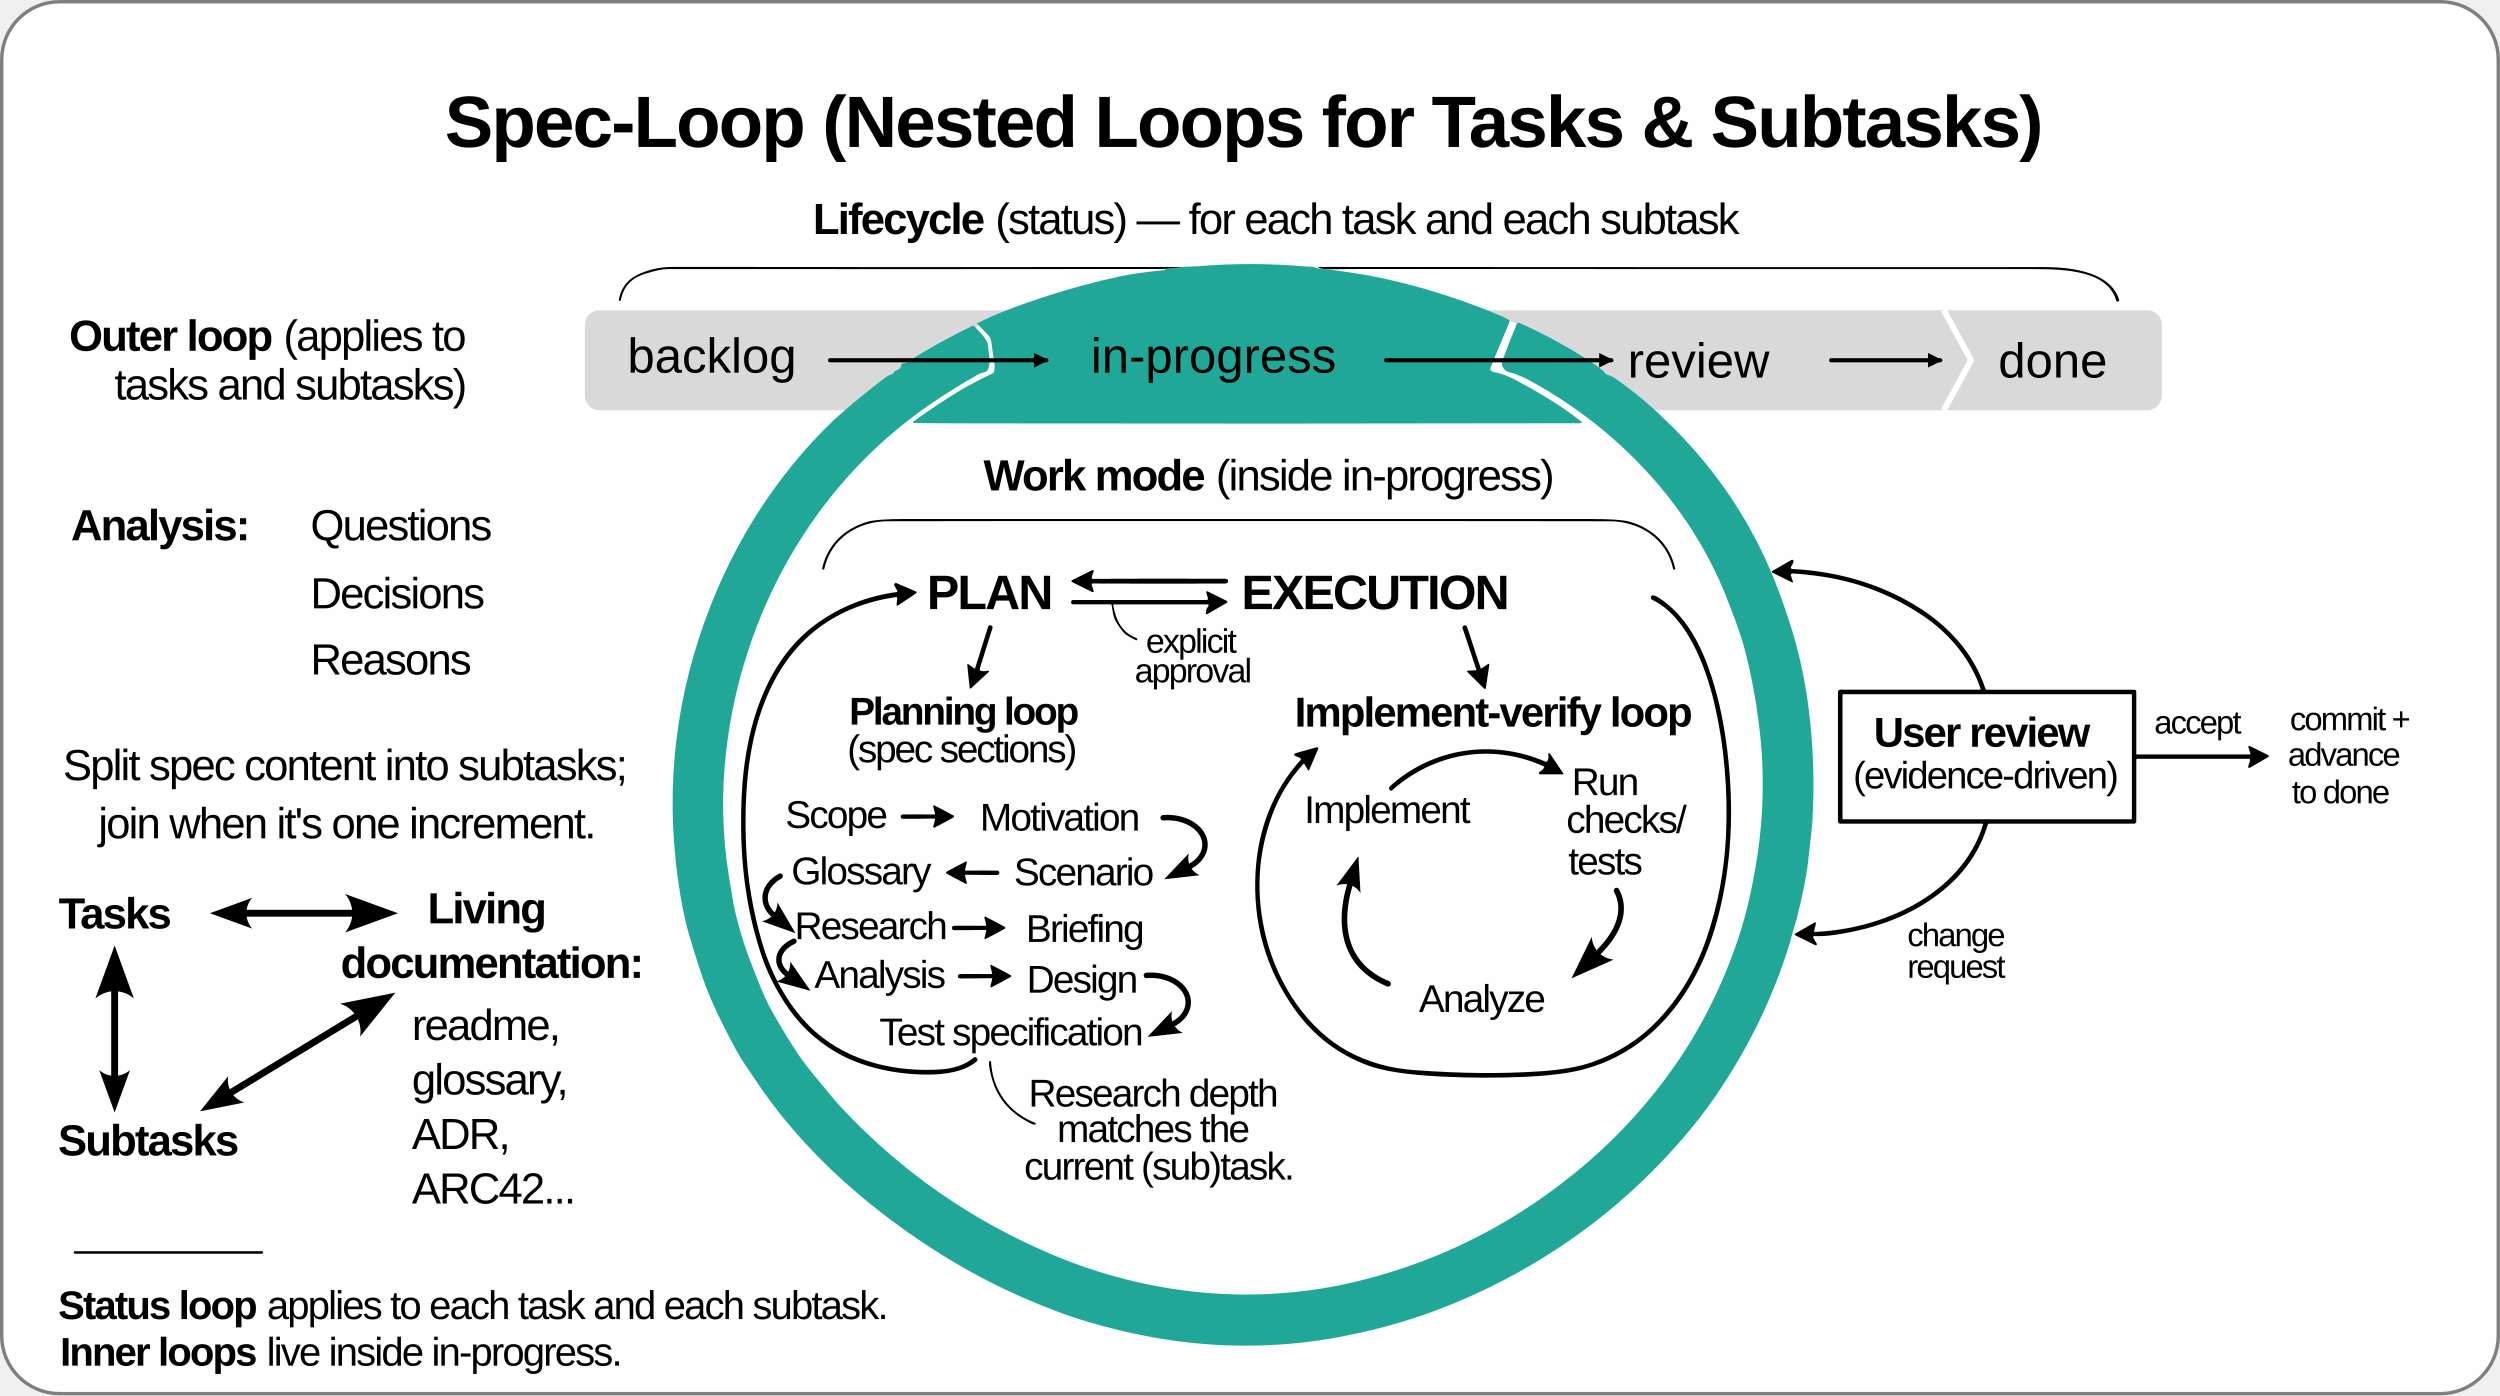
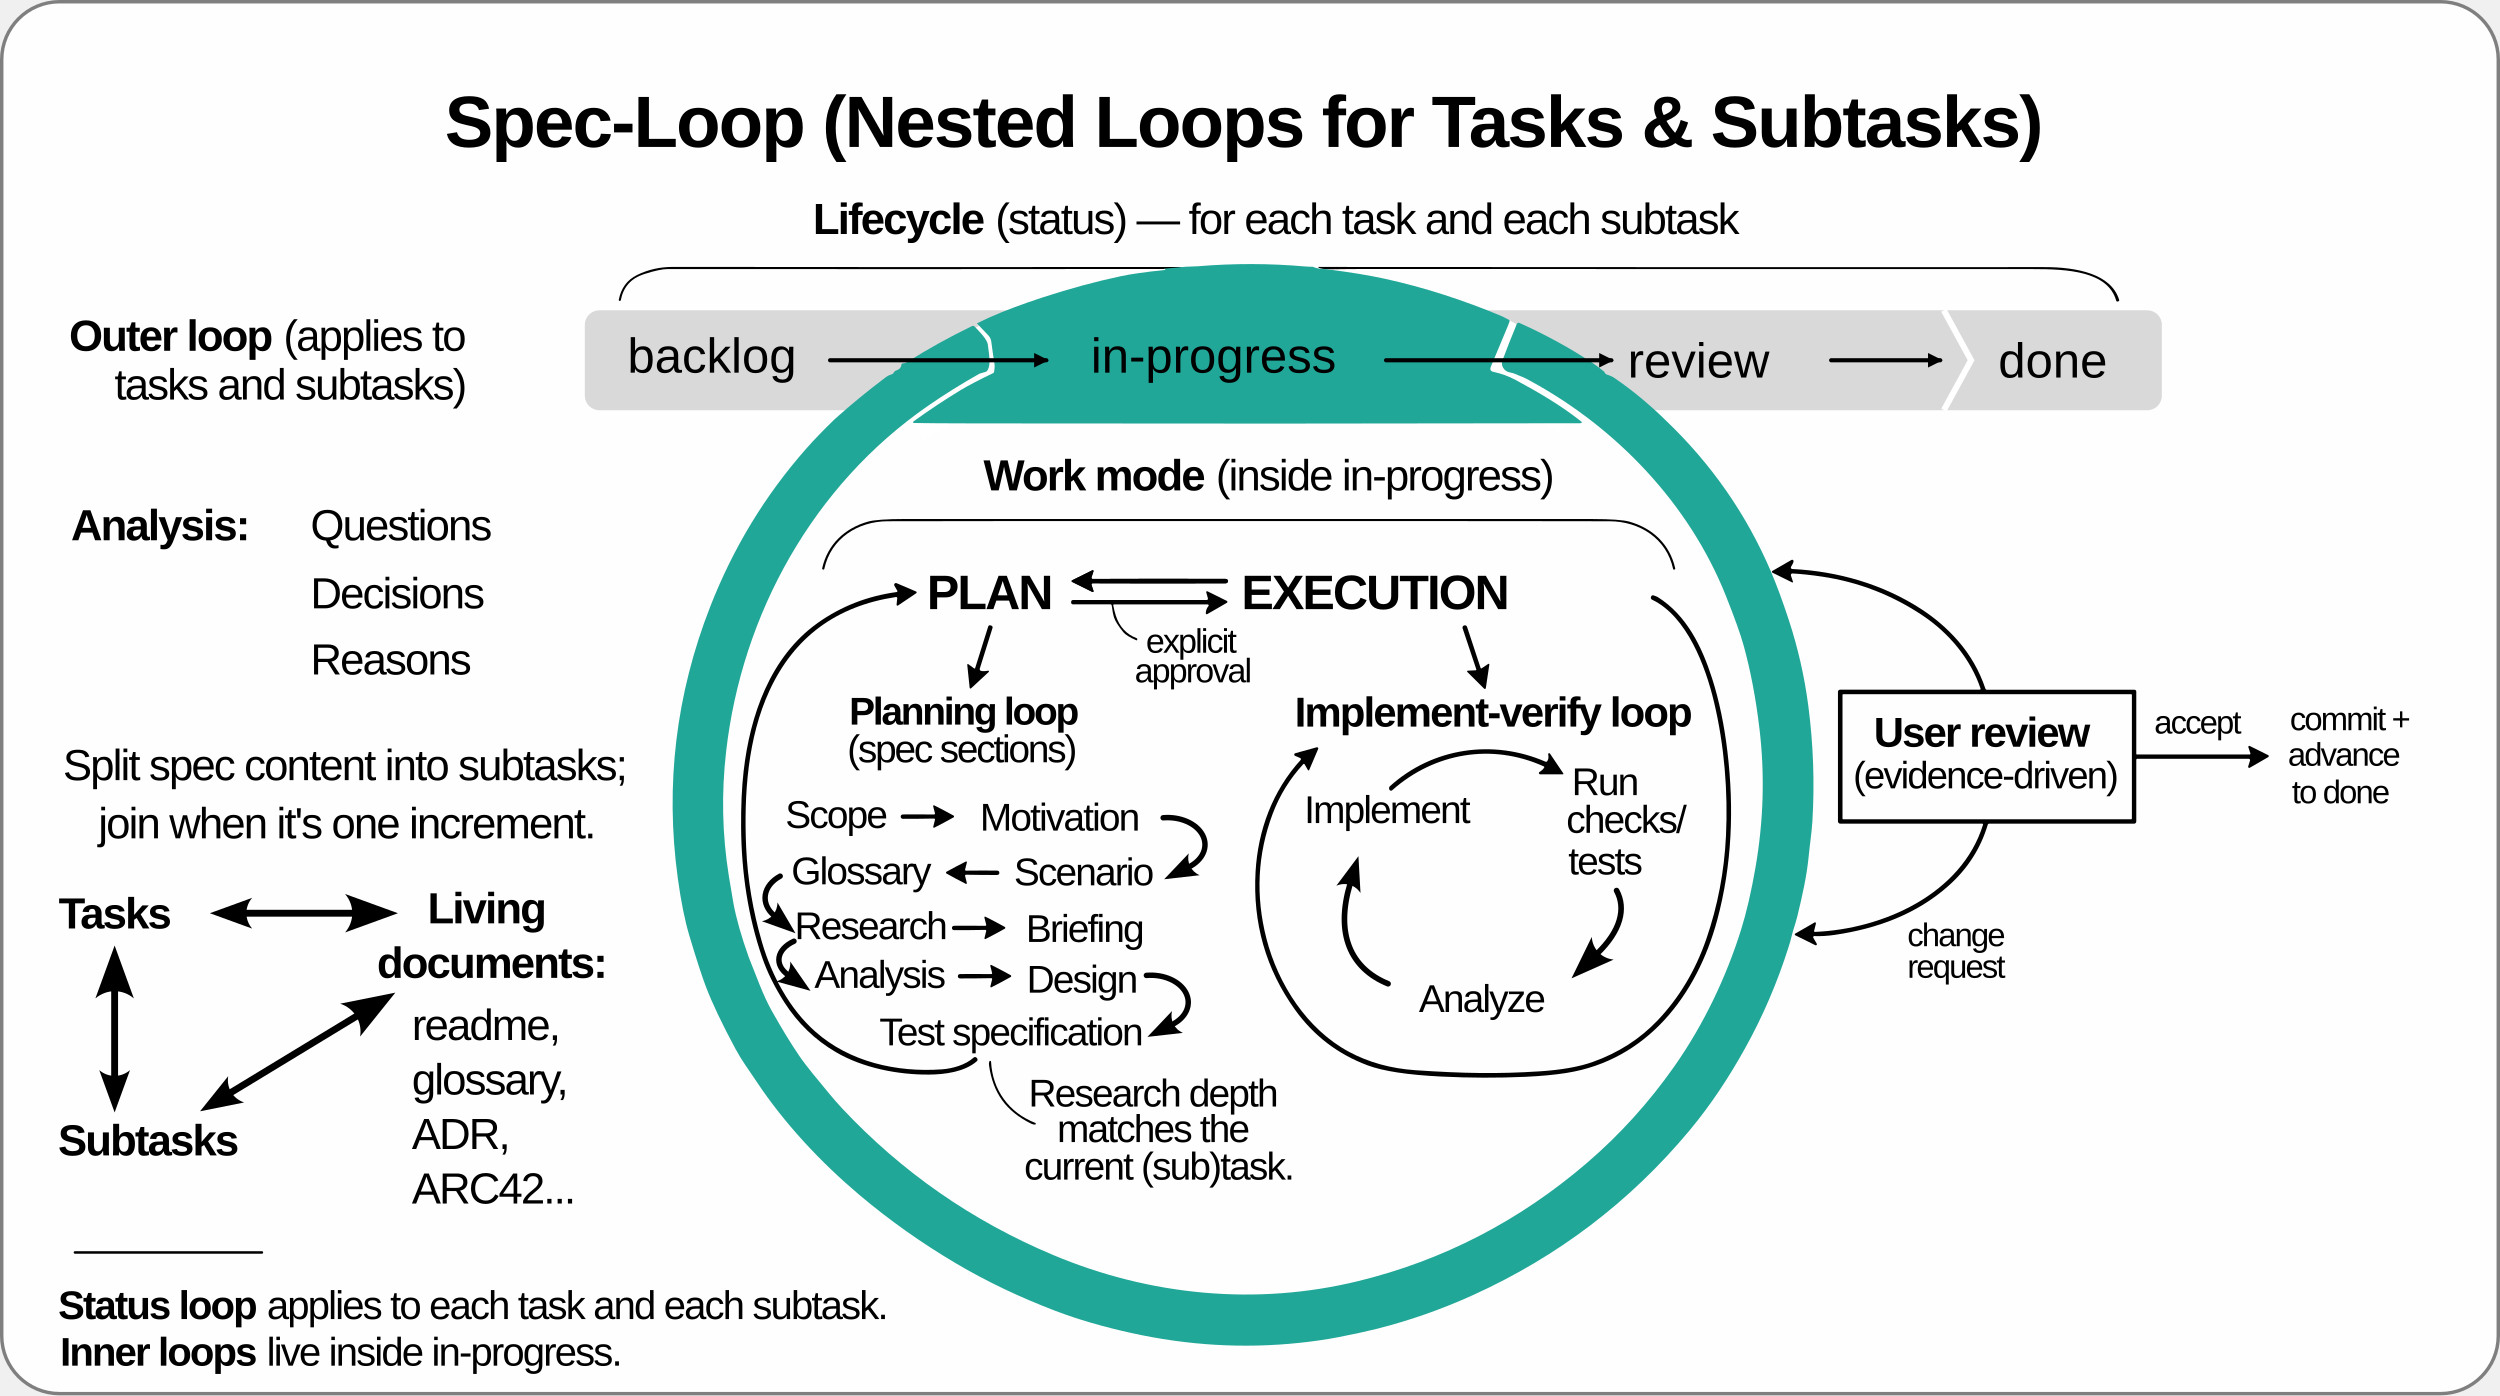
<svg xmlns="http://www.w3.org/2000/svg" version="1.1" viewBox="0.00 0.00 1376.00 768.00" id="svg1754">
  <defs id="defs1754">
    <clipPath id="topGreenClip">
      <rect x="462" y="148" width="435" height="84" id="rect5" />
    </clipPath>
    <clipPath id="topGreenClip-7">
      <rect x="462" y="148" width="435" height="84" id="rect5-0" />
    </clipPath>
    <marker id="arrow" markerWidth="8" markerHeight="8" refX="6.7" refY="4" orient="auto" markerUnits="userSpaceOnUse" viewBox="0 0 8 8" preserveAspectRatio="xMidYMid">
      <path d="M 0,0 8,4 0,8 Z" fill="#000000" id="path4" />
    </marker>
    <marker id="marker1" markerWidth="8" markerHeight="8" refX="6.7" refY="4" orient="auto" markerUnits="userSpaceOnUse" viewBox="0 0 8 8" preserveAspectRatio="xMidYMid">
      <path d="M 0,0 8,4 0,8 Z" fill="#000000" id="path1" />
    </marker>
    <marker id="marker2" markerWidth="8" markerHeight="8" refX="6.7" refY="4" orient="auto" markerUnits="userSpaceOnUse" viewBox="0 0 8 8" preserveAspectRatio="xMidYMid">
      <path d="M 0,0 8,4 0,8 Z" fill="#000000" id="path2" />
    </marker>
    <marker id="arrowSmall" markerWidth="7" markerHeight="7" refX="5.8" refY="3.5" orient="0,00" markerUnits="userSpaceOnUse" viewBox="0 0 7 7" preserveAspectRatio="xMidYMid">
      <path d="M 0,0 7,3.5 0,7 Z" fill="#000000" id="path5" />
    </marker>
    <marker style="overflow:visible" id="ConcaveTriangle_Fnone_S-000000" refX="0" refY="0" orient="auto-start-reverse" markerWidth="0.8" markerHeight="0.8" viewBox="0 0 1 1" preserveAspectRatio="xMidYMid" markerUnits="strokeWidth">
      <path transform="scale(0.7)" d="M -2,-4 9,0 -2,4 c 2,-2.33 2,-5.66 0,-8 z" style="fill:#000000;fill-rule:evenodd;stroke:none" id="path1-9" />
    </marker>
    <marker style="overflow:visible" id="ConcaveTriangle_Fnone_S-000000_reversed" refX="0" refY="0" orient="auto" markerWidth="1" markerHeight="1" viewBox="0 0 1 1" preserveAspectRatio="xMidYMid" markerUnits="strokeWidth">
      <g transform="rotate(180,0,0)" id="g8">
        <path transform="scale(0.7)" d="M -2,-4 9,0 -2,4 c 2,-2.33 2,-5.66 0,-8 z" style="fill:#000000;fill-rule:evenodd;stroke:none" id="path8" />
      </g>
    </marker>
    <marker style="overflow:visible" id="ConcaveTriangle_Fnone_S-000000-3" refX="0" refY="0" orient="auto-start-reverse" markerWidth="1" markerHeight="1" viewBox="0 0 1 1" preserveAspectRatio="xMidYMid">
      <path transform="scale(0.7)" d="M -2,-4 9,0 -2,4 c 2,-2.33 2,-5.66 0,-8 z" style="fill:#000000;fill-rule:evenodd;stroke:none" id="path1-9-2" />
    </marker>
  </defs>
  <rect style="display:inline;fill:#fefefe;fill-opacity:1;stroke:#7f7f7f;stroke-width:3.78;stroke-linecap:round;stroke-linejoin:round;stroke-miterlimit:0;stroke-opacity:1;paint-order:markers stroke fill" id="rect1" width="1372.22" height="764.22" x="1.89" y="1.89" rx="30.89" ry="30.89" />
  <path fill="#010101" d="   M 493.84 329.26   A 0.61 0.61 0.0 0 0 493.14 328.60   Q 443.92 336.04 423.57 380.01   C 411.61 405.86 409.38 436.90 410.69 466.52   Q 411.86 492.71 419.41 518.63   Q 423.55 532.87 430.69 545.25   Q 438.44 558.69 448.85 567.89   C 467.54 584.41 493.40 590.38 518.52 588.56   C 524.25 588.15 531.42 586.16 535.89 582.10   A 1.17 1.16 -38.1 0 1 537.64 582.31   L 537.86 582.65   A 1.09 1.08 52.4 0 1 537.68 584.08   C 530.94 589.96 520.25 591.35 511.61 591.45   C 494.30 591.63 474.93 587.79 460.17 579.16   Q 442.87 569.05 431.79 551.82   Q 423.72 539.25 419.51 527.05   C 411.78 504.65 408.08 480.50 407.90 455.36   Q 407.77 437.81 409.29 424.49   C 412.79 393.92 423.81 361.52 450.07 342.86   Q 469.32 329.18 493.51 325.86   A 0.49 0.49 0.0 0 0 493.87 325.13   L 492.28 322.37   A 0.97 0.97 0.0 0 1 493.50 320.99   L 504.20 325.56   A 0.55 0.55 0.0 0 1 504.29 326.52   L 494.24 333.28   A 0.50 0.49 -14.3 0 1 493.47 332.83   L 493.84 329.26   Z" id="path1237" />
  <rect x="321.886" y="170.785" width="868" height="55" rx="8" ry="8" fill="#d9d9d9" id="rect9" />
  <path fill="#010101" d="   M 651.26 146.94   Q 647.04 148.28 641.45 148.04   Q 504.61 148.20 367.75 148.08   Q 363.09 148.08 354.41 150.91   Q 343.77 154.37 341.69 165.21   A 0.55 0.55 0.0 0 1 341.07 165.65   L 341.03 165.64   A 0.55 0.54 10.2 0 1 340.58 165.00   Q 342.41 155.42 350.63 151.36   Q 359.68 146.90 370.25 146.91   Q 510.69 147.08 651.26 146.94   Z" id="path1089" />
  <path fill="#010101" d="m 732.969,148.2 q -6.976,0.05 -7.499,-1.27 199.992,0.15 399.75,0.08 c 17.777,-0.01 36.903,3.7 41.182,18.12 a 0.936,0.68 0 0 1 -0.647,0.8 l -0.082,0.02 a 0.702,0.51 0 0 1 -0.894,-0.39 c -4.568,-16.43 -27.285,-17.45 -45.75,-17.45 q -307.315,0.03 -357.743,-0.05 -21.272,-0.03 -28.317,0.14 z" id="path1090" style="stroke-width:1" />
  <path fill="#ffffff" d="m 834.95,188.307 q -5.19,11.51 -8.97,23.75 l -4.33,-0.09 10.45,-25.28 q 1.49,0.54 2.85,1.62 z" id="path1094" />
  <path fill="#ffffff" d="m 538.99,188.337 6.15,6.25 a 5.79,5.79 0 0 1 1.59,3.22 l 2.06,14.21 -3.87,-0.04 q -0.5,-6.1 -1.02,-11.96 c -0.32,-3.61 -5.08,-7.78 -7.42,-10.45 q 1.22,-0.93 2.51,-1.23 z" id="path1098" />
  <path fill="#010101" d="   M 687.28 285.64   Q 859.12 285.64 876.44 285.67   Q 891.84 285.69 896.91 287.14   C 909.64 290.79 919.05 299.57 922.04 312.80   A 0.59 0.58 75.8 0 1 921.63 313.49   L 921.53 313.52   A 0.52 0.52 0.0 0 1 920.87 313.13   C 917.23 296.35 902.41 286.97 885.94 286.90   Q 860.50 286.79 687.28 286.79   Q 514.06 286.78 488.63 286.89   C 472.16 286.95 457.34 296.33 453.69 313.11   A 0.52 0.52 0.0 0 1 453.03 313.50   L 452.93 313.47   A 0.59 0.58 -75.8 0 1 452.52 312.78   C 455.52 299.55 464.93 290.77 477.66 287.12   Q 482.73 285.67 498.13 285.65   Q 515.45 285.63 687.28 285.64   Z" id="path1214" />
  <path fill="#010101" d="   M 986.85 320.19   A 0.32 0.31 -85.6 0 1 986.41 320.57   L 975.54 315.19   A 0.53 0.53 0.0 0 1 975.51 314.25   L 986.01 308.19   A 0.79 0.79 0.0 0 1 987.19 308.93   Q 987.13 309.83 985.80 311.95   A 0.81 0.80 -72.6 0 0 986.44 313.18   C 1011.55 314.41 1036.48 321.50 1057.84 335.49   Q 1069.10 342.87 1077.73 352.77   Q 1087.86 364.40 1092.80 379.14   A 0.72 0.71 -9.0 0 0 1093.48 379.63   L 1174.80 379.63   A 1.01 1.00 0.0 0 1 1175.81 380.63   L 1175.81 414.96   A 0.30 0.30 0.0 0 0 1176.11 415.26   L 1238.20 415.26   A 0.44 0.44 0.0 0 0 1238.62 414.68   L 1237.49 411.24   A 0.55 0.54 3.9 0 1 1238.25 410.58   L 1248.40 415.62   A 0.62 0.62 0.0 0 1 1248.44 416.71   L 1238.27 422.58   A 0.61 0.61 0.0 0 1 1237.39 421.87   L 1238.41 418.62   A 0.76 0.76 0.0 0 0 1237.68 417.63   L 1176.37 417.63   A 0.56 0.56 0.0 0 0 1175.81 418.19   L 1175.81 452.14   A 1.22 1.22 0.0 0 1 1174.59 453.36   L 1094.82 453.36   A 0.80 0.79 -81.6 0 0 1094.06 453.93   Q 1088.22 473.51 1072.49 487.53   C 1054.83 503.26 1032.95 511.18 1009.81 514.56   Q 1003.89 515.43 998.60 515.22   A 0.61 0.61 0.0 0 0 998.04 516.14   L 999.95 519.44   A 0.59 0.58 -1.6 0 1 999.18 520.25   L 988.10 514.76   A 0.50 0.50 0.0 0 1 988.07 513.88   L 998.76 507.71   A 0.50 0.50 0.0 0 1 999.49 508.27   L 998.47 512.42   A 0.41 0.41 0.0 0 0 998.88 512.92   C 1036.13 511.43 1079.64 492.21 1091.48 453.85   A 0.38 0.38 0.0 0 0 1091.12 453.36   L 1012.93 453.36   A 1.32 1.32 0.0 0 1 1011.61 452.04   L 1011.61 380.78   A 1.18 1.18 0.0 0 1 1012.79 379.60   L 1089.67 379.60   A 0.46 0.46 0.0 0 0 1090.10 378.99   C 1084.54 362.51 1072.58 348.30 1057.94 338.58   Q 1032.73 321.83 1002.95 317.38   Q 994.05 316.05 986.59 315.63   A 0.86 0.86 0.0 0 0 985.72 316.76   L 986.85 320.19   Z   M 1173.39 382.48   A 0.39 0.39 0.0 0 0 1173.00 382.09   L 1014.50 382.09   A 0.39 0.39 0.0 0 0 1014.11 382.48   L 1014.11 450.54   A 0.39 0.39 0.0 0 0 1014.50 450.93   L 1173.00 450.93   A 0.39 0.39 0.0 0 0 1173.39 450.54   L 1173.39 382.48   Z" id="path1215" />
  <path fill="#010101" d="   M 675.87 319.84   Q 675.87 320.39 675.44 320.76   Q 675.08 321.06 674.47 321.06   Q 635.93 321.19 601.38 321.04   A 0.66 0.66 0.0 0 0 600.75 321.90   L 601.87 325.29   A 0.44 0.44 0.0 0 1 601.26 325.82   L 589.97 320.22   A 0.11 0.04 24.9 0 1 589.93 320.18   Q 589.80 319.97 589.80 319.85   Q 589.80 319.73 589.93 319.51   A 0.11 0.04 -24.9 0 1 589.97 319.47   L 601.26 313.87   A 0.44 0.44 0.0 0 1 601.87 314.40   L 600.75 317.79   A 0.66 0.66 0.0 0 0 601.38 318.65   Q 635.93 318.50 674.47 318.62   Q 675.08 318.62 675.44 318.92   Q 675.87 319.29 675.87 319.84   Z" id="path1216" />
  <path fill="#010101" d="   M 625.92 352.05   L 625.80 352.30   A 0.27 0.26 -63.9 0 1 625.45 352.43   Q 619.93 350.00 618.27 347.95   Q 614.12 342.83 613.18 339.91   Q 612.41 337.48 611.88 333.22   A 0.68 0.68 0.0 0 0 611.21 332.63   L 590.53 332.63   A 0.98 0.98 0.0 0 1 589.55 331.65   L 589.55 331.25   A 1.00 1.00 0.0 0 1 590.55 330.25   L 664.17 330.25   A 0.70 0.70 0.0 0 0 664.84 329.36   L 663.91 325.99   A 0.47 0.47 0.0 0 1 664.57 325.45   L 675.23 330.73   A 0.61 0.60 43.0 0 1 675.27 331.79   L 664.48 338.01   A 0.55 0.54 76.3 0 1 663.66 337.51   Q 663.78 335.13 665.13 333.58   A 0.56 0.56 0.0 0 0 664.71 332.66   L 613.18 332.66   A 0.45 0.45 0.0 0 0 612.74 333.20   Q 613.38 336.47 614.13 338.79   Q 617.10 348.01 625.62 351.27   A 0.57 0.56 -66.3 0 1 625.92 352.05   Z" id="path1238" />
  <path fill="#010101" d="   M 724.74 411.30   A 0.67 0.67 0.0 0 1 725.53 412.21   L 720.58 423.81   A 0.39 0.38 41.5 0 1 719.89 423.85   L 718.04 420.65   A 0.45 0.44 51.0 0 0 717.32 420.57   Q 706.16 432.73 700.45 447.99   Q 687.99 481.26 697.03 516.57   C 703.47 541.73 719.40 566.53 742.42 578.89   Q 758.76 587.66 779.00 589.04   C 805.29 590.84 824.71 591.15 847.55 589.66   Q 865.45 588.49 876.65 584.50   Q 897.76 576.97 912.37 561.60   Q 930.18 542.86 939.14 516.87   Q 948.58 489.49 949.98 460.06   C 951.14 435.67 949.08 410.31 943.38 386.32   C 938.79 367.00 928.52 339.22 909.31 330.07   A 1.21 1.20 24.2 0 1 908.71 328.51   L 908.83 328.25   A 1.01 1.00 20.7 0 1 910.08 327.69   Q 911.91 328.30 912.40 328.61   C 928.31 338.58 936.78 356.01 942.35 373.44   Q 948.14 391.53 950.78 413.76   C 954.48 444.93 953.33 476.10 945.14 506.43   C 933.99 547.75 906.59 583.57 862.06 590.57   Q 852.34 592.10 839.50 592.68   Q 816.88 593.70 793.33 592.54   Q 765.67 591.17 752.84 586.40   Q 728.20 577.23 712.81 555.82   Q 688.61 522.13 691.07 479.69   C 692.40 456.82 700.43 435.24 715.86 418.28   A 0.65 0.65 0.0 0 0 715.63 417.24   L 712.79 416.02   A 0.76 0.76 0.0 0 1 712.88 414.59   L 724.74 411.30   Z" id="path1239" />
  <path fill="#010101" d="   M 543.85 369.14   A 0.41 0.41 0.0 0 1 544.21 369.84   L 534.48 378.85   A 0.47 0.47 0.0 0 1 533.70 378.55   L 532.37 365.89   A 0.37 0.36 15.1 0 1 532.95 365.56   L 536.19 367.91   A 0.34 0.34 0.0 0 0 536.72 367.73   L 543.92 344.80   A 0.94 0.94 0.0 0 1 545.10 344.18   L 545.64 344.35   A 1.01 1.00 -72.6 0 1 546.29 345.61   L 539.27 367.99   A 1.01 1.00 -76.3 0 0 540.05 369.28   Q 541.74 369.58 543.85 369.14   Z" id="path1241" />
  <path fill="#010101" d="   M 805.85 344.24   Q 806.55 344.01 807.18 344.53   A 0.83 0.79 12.5 0 1 807.43 344.90   L 814.91 367.62   A 0.41 0.40 -25.4 0 0 815.52 367.83   L 819.10 365.42   A 0.41 0.40 -13.0 0 1 819.73 365.81   Q 818.36 375.53 817.78 378.86   C 817.76 378.97 817.55 379.13 817.43 379.17   C 817.30 379.21 817.04 379.20 816.96 379.13   Q 814.51 376.81 807.60 369.83   A 0.41 0.40 -23.7 0 1 807.88 369.14   L 812.19 368.93   A 0.41 0.40 -11.2 0 0 812.55 368.40   L 804.98 345.71   A 0.83 0.79 -49.1 0 1 804.96 345.26   Q 805.15 344.47 805.85 344.24   Z" id="path1242" />
  <path fill="#010101" d="   M 852.12 415.21   A 0.55 0.55 0.0 0 1 853.12 414.79   L 860.44 425.67   A 0.33 0.33 0.0 0 1 860.17 426.18   L 847.68 426.18   A 0.69 0.69 0.0 0 1 847.32 424.90   Q 849.06 423.84 849.91 422.50   A 0.46 0.45 -61.9 0 0 849.72 421.84   C 821.20 408.91 789.55 414.30 766.21 434.99   A 0.91 0.91 0.0 0 1 764.80 434.72   L 764.71 434.56   A 1.56 1.56 0.0 0 1 765.05 432.70   C 788.51 411.48 821.86 406.71 850.62 419.22   A 0.81 0.80 30.2 0 0 851.58 418.97   Q 852.62 417.58 852.12 415.21   Z" id="path1348" />
  <path fill="#010101" d="m 525.096,449.377 q 0,0.35 -0.18,0.46 -5.67,3.18 -10.69,5.72 a 0.4,0.41 83.2 0 1 -0.58,-0.45 l 0.97,-3.95 a 0.51,0.5 6.6 0 0 -0.5,-0.62 q -8.69,0.16 -16.94,0.15 -1.42,-0.01 -1.42,-1.21 0,-1.2 1.41,-1.21 8.25,-0.07 16.94,0.03 a 0.5,0.51 83 0 0 0.5,-0.62 l -1,-3.95 a 0.41,0.4 6.4 0 1 0.58,-0.45 q 5.04,2.51 10.72,5.65 0.19,0.1 0.19,0.45 z" id="path1425" />
  <path fill="#010101" d="   M 552.49 604.90   Q 558.86 613.72 569.82 618.05   A 0.48 0.48 0.0 0 1 569.68 618.97   Q 568.74 619.04 567.63 618.50   Q 557.22 613.40 551.57 605.56   Q 545.92 597.73 544.35 586.23   Q 544.19 585.02 544.56 584.15   A 0.48 0.48 0.0 0 1 545.47 584.31   Q 546.12 596.07 552.49 604.90   Z" id="path1622" />
  <rect fill="#010101" x="40.56" y="688.66" width="104.28" height="1.38" rx="0.67" id="rect1671" />
  <text x="684.739" y="80.87" text-anchor="middle" class="sans title" id="text6" style="font-style:normal;font-variant:normal;font-weight:bold;font-stretch:normal;font-size:40px;font-family:Arial, Helvetica, sans-serif;-inkscape-font-specification:'Arial, Helvetica, sans-serif, Bold';font-variant-ligatures:normal;font-variant-caps:normal;font-variant-numeric:normal;font-variant-east-asian:normal;letter-spacing:-1px;text-anchor:middle;fill:#000000">Spec-Loop (Nested Loops for Tasks &amp; Subtasks)</text>
  <text x="447.439" y="128.783" class="sans head" id="text8" style="font-size:24px;font-family:Arial, Helvetica, sans-serif;letter-spacing:-1px;fill:#000000">
    <tspan style="font-style:normal;font-variant:normal;font-weight:bold;font-stretch:normal;font-size:24px;font-family:Arial, Helvetica, sans-serif;-inkscape-font-specification:'Arial, Helvetica, sans-serif Bold';letter-spacing:-1px" id="tspan78">Lifecycle</tspan> (status) — for each task and each subtask</text>
  <g id="g15" transform="translate(-9.914135)">
    <text x="47.932" y="193.08" class="sans sec" id="text17" style="font-size:24px;font-family:Arial, Helvetica, sans-serif;letter-spacing:-1px;fill:#000000">
      <tspan style="font-style:normal;font-variant:normal;font-weight:bold;font-stretch:normal;font-family:Arial, Helvetica, sans-serif;-inkscape-font-specification:'Arial, Helvetica, sans-serif Bold'" id="tspan1">Outer loop</tspan> (applies to</text>
    <text x="72.932" y="219.906" class="sans sec" id="text18" style="font-size:24px;font-family:Arial, Helvetica, sans-serif;letter-spacing:-1px;fill:#000000">tasks and subtasks)</text>
  </g>
  <rect style="fill:#ffffff;fill-opacity:1;stroke:none;stroke-width:3.114;stroke-linecap:round;stroke-linejoin:round;stroke-miterlimit:0;stroke-dasharray:none;paint-order:markers stroke fill" id="rect1755" width="65.86" height="41.434" x="775.287" y="-244.806" transform="matrix(0.8781769,0.4783359,-0.5918801,0.8060261,0,0)" />
  <rect style="fill:#ffffff;fill-opacity:1;stroke:none;stroke-width:3.11;stroke-linecap:round;stroke-linejoin:round;stroke-miterlimit:0;stroke-dasharray:none;paint-order:markers stroke fill" id="rect1755-1" width="64.513" height="39.49" x="373.967" y="425.192" transform="matrix(0.8689689,-0.4948666,0.3940724,0.9190794,0,0)" />
  <path d="m 917.14,231.68 q 37.34,35.74 57.42,82.52 4.8,11.19 9.98,26.99 7.61,23.21 10.75,47.3 4.16,31.88 2.25,63.54 c -0.35,5.93 -1.38,12.45 -2.01,19.02 -1.05,10.89 -3.47,21.76 -6.31,33.39 -1.09,4.44 -2.48,7.86 -3.38,11.9 q -0.37,1.63 -1.36,4.75 -9.35,29.57 -24.01,55.92 c -8.45,15.18 -18.35,30.55 -30.55,45.18 q -49.08,58.84 -119.3,90.68 -25.68,11.64 -52.51,18.44 -7.95,2.02 -21.3,4.63 -9.9,1.93 -21.55,3.16 -46.08,4.87 -92.62,-5.43 -23.35,-5.16 -41.68,-12.15 -29.63,-11.28 -54.82,-26.18 -28.44,-16.82 -53.11,-37.64 c -21.5,-18.15 -41.42,-39.52 -56.7,-62.52 -4.44,-6.68 -8.04,-11.43 -11.46,-17.76 q -11.18,-20.75 -16.42,-34.56 -3.21,-8.44 -9,-27.77 -3.78,-12.58 -6.41,-31.86 -10.5,-76.87 17.94,-149.53 18.99,-48.51 52.86,-86.87 6.24,-7.07 15.55,-16.09 13.68,-12.27 28.5,-23.37 0.99,-0.74 3.17,-1.47 a 1.41,1.41 0 0 0 0.83,-0.76 q 0.05,-0.13 0.1,-0.22 a 1.81,1.81 0 0 1 1.02,-0.89 q 2.98,-0.99 3.1,-3.25 a 0.83,0.84 4 0 1 0.9,-0.79 q 0.36,0.03 0.8,-0.09 a 5.54,5.64 22.3 0 0 1.49,-0.64 q 17.51,-10.99 35.73,-19.8 0.31,-0.15 1.04,-0.07 c 2.3,2.45 7.27,7.09 7.65,10.37 0.67,5.69 1.78,10.79 -0.21,14.12 a 1.76,1.78 7.9 0 1 -1.02,0.78 l -3.23,0.97 a 1.19,1.08 21.3 0 0 -0.21,0.08 q -14.72,8.26 -28.37,17.72 c -62.95,43.6 -102.33,114.35 -111.01,190.09 -2.65,23.08 -2.19,45.81 1.52,68.85 q 1.74,10.79 2.48,14.75 2.39,12.8 8.45,29.76 0.59,1.64 5.79,14.68 3.48,8.73 6.65,14.41 8.22,14.69 15.15,24.87 c 4.44,6.52 10.16,13.16 16.7,21.11 q 3.65,4.43 7.13,8.14 49.3,52.56 116,80.62 c 53.37,22.46 111.98,28.12 168.11,14.39 q 69.89,-17.11 125.61,-64.86 27.33,-23.43 48.37,-53.42 c 16.06,-22.89 28.42,-48.83 36.64,-75.03 q 4.48,-14.27 7.99,-34.56 6.62,-38.32 2.17,-75.97 -2.96,-24.99 -8.68,-45.8 -2.55,-9.28 -9.86,-27.61 C 929.74,277.33 889.74,235.43 842.12,209.55 q -3.1,-1.68 -3.83,-1.95 c -3.51,-1.27 -4.21,-2.07 -7.64,-2.72 -2.56,-0.49 -4.78,-3.56 -3.78,-6.28 q 3.66,-9.87 7.57,-19.27 0.19,-1 0.85,-1.51 a 0.9,0.9 0 0 1 0.91,-0.12 q 21.41,9.61 39.73,21.68 3.73,2.46 7.05,5.23 0.27,0.23 0.49,0.79 a 1.02,1 88.6 0 0 0.64,0.62 q 2.89,0.94 4.25,1.87 15.02,10.25 28.78,23.79 z" id="path1704-3" style="fill:#20a798" />
  <path d="m 722.421,146.8 q 2.83,1.28 7.42,1.35 19.15,2.39 32.09,5.22 32.2,7.04 65.2,20.87 l 3.43,1.81 a 0.66,0.66 0 0 1 0.31,0.81 l -0.83,2.28 q -4.73,11.32 -9.45,22.63 -0.99,2.36 1.28,2.87 6.83,1.52 12.13,4.38 c 13.1,7.06 25.31,14.23 36.49,23.13 a 0.37,0.37 0 0 1 -0.08,0.63 q -0.37,0.17 -0.73,0.17 -167.57,0.36 -333.25,0.09 -23.32,-0.04 -33.42,-0.22 a 0.47,0.47 0 0 1 -0.26,-0.85 q 12.76,-9.2 25.55,-16.99 6.41,-3.9 18.33,-9.62 a 0.96,0.96 0 0 0 0.52,-0.68 q 0.47,-2.62 0.21,-4.34 -1.1,-7.1 -1.74,-12.23 a 6.26,6.22 19.8 0 0 -1.68,-3.55 l -6.26,-6.58 6.78,-3.21 q 12.53,-5.58 29.72,-11.17 22.03,-7.18 42.59,-11.55 8.77,-1.87 24.42,-3.46 a 0.22,0.22 0 0 0 0.05,-0.43 l -0.86,-0.27 9.83,-0.83 q 2.25,-0.29 4.64,-0.33 3.07,-0.05 4.64,-0.19 29.47,-2.46 58.95,0.13 2.05,0.18 3.98,0.13 z" id="path1713" style="fill:#20a798" />
  <path d="m 1069.886,170.785 15,27.5 -15,27.5" stroke="#ffffff" stroke-width="3.3" fill="none" id="path11" />
  <text x="391.886" y="205.107" text-anchor="middle" class="sans bar" id="text11" style="font-size:27px;font-family:Arial, Helvetica, sans-serif;fill:#000000">backlog</text>
  <text x="667.93" y="205.107" text-anchor="middle" class="sans bar" id="text12" style="font-size:27px;font-family:Arial, Helvetica, sans-serif;fill:#000000">in-progress</text>
  <text x="934.886" y="207.79" text-anchor="middle" class="sans bar" id="text13" style="font-size:27px;font-family:Arial, Helvetica, sans-serif;fill:#000000">review</text>
  <text x="1129.886" y="207.79" text-anchor="middle" class="sans bar" id="text14" style="font-size:27px;font-family:Arial, Helvetica, sans-serif;fill:#000000">done</text>
  <line x1="456.886" y1="198.285" x2="575.886" y2="198.285" class="thin" marker-end="url(#arrow)" id="line14" style="fill:none;stroke:#000000;stroke-width:2.3;stroke-linecap:round;stroke-linejoin:round" />
  <line x1="762.886" y1="198.285" x2="886.886" y2="198.285" class="thin" marker-end="url(#arrow)" id="line15" style="fill:none;stroke:#000000;stroke-width:2.3;stroke-linecap:round;stroke-linejoin:round" />
  <line x1="1007.886" y1="198.285" x2="1067.886" y2="198.285" class="thin" marker-end="url(#arrow)" id="line16" style="fill:none;stroke:#000000;stroke-width:2.3;stroke-linecap:round;stroke-linejoin:round" />
  <text x="32.279" y="511.021" class="sans sec-b" id="text67" style="font-style:normal;font-variant:normal;font-weight:bold;font-stretch:normal;font-size:24px;font-family:Arial, Helvetica, sans-serif;-inkscape-font-specification:'Arial, Helvetica, sans-serif, Bold';font-variant-ligatures:normal;font-variant-caps:normal;font-variant-numeric:normal;font-variant-east-asian:normal;letter-spacing:-1px;fill:#000000">Tasks</text>
  <g id="g10" transform="translate(0,-193.2212)">
    <text x="34.657" y="622.62" class="sans sec" id="text68" style="font-size:24px;font-family:Arial, Helvetica, sans-serif;letter-spacing:-1px;fill:#000000">Split spec content into subtasks;</text>
    <text x="54.114" y="654.62" class="sans sec" id="text69" style="font-size:24px;font-family:Arial, Helvetica, sans-serif;letter-spacing:-1px;fill:#000000">join when it's one increment.</text>
  </g>
  <text x="510.174" y="335.261" class="sans sec-b" id="text21" style="font-weight:700;font-size:26.667px;font-family:Arial, Helvetica, sans-serif;letter-spacing:-1px;fill:#000000">PLAN</text>
  <text x="683.304" y="335.261" class="sans sec-b" id="text22" style="font-weight:700;font-size:26.667px;font-family:Arial, Helvetica, sans-serif;letter-spacing:-1px;fill:#000000">EXECUTION</text>
  <text x="541.304" y="269.913" class="sans sec-b" id="text19" style="font-weight:700;font-size:24px;font-family:Arial, Helvetica, sans-serif;letter-spacing:-1px;fill:#000000">Work mode <tspan style="font-style:normal;font-variant:normal;font-weight:normal;font-stretch:normal;font-size:24px;font-family:Arial, Helvetica, sans-serif;-inkscape-font-specification:'Arial, Helvetica, sans-serif'" id="tspan80">(inside in-progress)</tspan>
  </text>
  <g id="g1756" transform="translate(-2.173913,2.173913)">
    <text x="657.913" y="357.087" text-anchor="middle" class="sans body" id="text23" style="font-size:18.667px;font-family:Arial, Helvetica, sans-serif;letter-spacing:-1px;fill:#000000">explicit</text>
    <text x="659.002" y="373.378" text-anchor="middle" class="sans body" id="text24" style="font-size:18.667px;font-family:Arial, Helvetica, sans-serif;letter-spacing:-1px;fill:#000000">approval</text>
  </g>
  <text x="712.609" y="399.913" class="sans loop-b" id="text44" style="font-weight:700;font-size:23px;font-family:Arial, Helvetica, sans-serif;letter-spacing:-1px;fill:#000000">Implement-verify loop</text>
  <g id="g1" transform="translate(-1.086956)">
    <text x="1092" y="411" text-anchor="middle" class="sans loop-b" id="text58" style="font-weight:700;font-size:23px;font-family:Arial, Helvetica, sans-serif;letter-spacing:-1px;fill:#000000">User review</text>
    <text x="1094.174" y="433.913" text-anchor="middle" class="sans loop" id="text59" style="font-size:21px;font-family:Arial, Helvetica, sans-serif;letter-spacing:-1px;fill:#000000">(evidence-driven)</text>
  </g>
  <text x="1185.696" y="403.739" class="sans body" id="text63" style="font-size:18px;font-family:Arial, Helvetica, sans-serif;letter-spacing:-1px;fill:#000000">accept</text>
  <g id="g1754" transform="translate(4.347826,-1.086957)">
    <text x="1256" y="403" class="sans body" id="text64" style="font-size:18px;font-family:Arial, Helvetica, sans-serif;letter-spacing:-1px;fill:#000000">commit +</text>
    <text x="1254.911" y="422.557" class="sans body" id="text65" style="font-size:18px;font-family:Arial, Helvetica, sans-serif;letter-spacing:-1px;fill:#000000">advance</text>
    <text x="1257.089" y="443.203" class="sans body" id="text66" style="font-size:18px;font-family:Arial, Helvetica, sans-serif;letter-spacing:-1px;fill:#000000">to done</text>
  </g>
  <g id="g80" transform="translate(34.78258,-15.21739)">
    <text x="1015" y="536" class="sans body" id="text61" style="font-size:18px;font-family:Arial, Helvetica, sans-serif;letter-spacing:-1px;fill:#000000">change</text>
    <text x="1015" y="553.38" class="sans body" id="text62" style="font-size:18px;font-family:Arial, Helvetica, sans-serif;letter-spacing:-1px;fill:#000000">request</text>
  </g>
  <g id="g81">
    <text x="32" y="726" class="sans sec" id="text70" style="font-style:normal;font-variant:normal;font-weight:normal;font-stretch:normal;font-size:22px;font-family:Arial, Helvetica, sans-serif;-inkscape-font-specification:'Arial, Helvetica, sans-serif, Normal';font-variant-ligatures:normal;font-variant-caps:normal;font-variant-numeric:normal;font-variant-east-asian:normal;letter-spacing:-1px;fill:#000000">
      <tspan id="tspan73" x="32" y="726" style="font-size:22px">
        <tspan style="font-style:normal;font-variant:normal;font-weight:bold;font-stretch:normal;font-size:22px;font-family:Arial, Helvetica, sans-serif;-inkscape-font-specification:'Arial, Helvetica, sans-serif Bold';letter-spacing:-1px" id="tspan75">Status loop</tspan> applies to each task and each subtask.</tspan>
    </text>
    <text x="33.089" y="751.646" class="sans sec" id="text72" style="font-style:normal;font-variant:normal;font-weight:normal;font-stretch:normal;font-size:22px;font-family:Arial, Helvetica, sans-serif;-inkscape-font-specification:'Arial, Helvetica, sans-serif, Normal';font-variant-ligatures:normal;font-variant-caps:normal;font-variant-numeric:normal;font-variant-east-asian:normal;letter-spacing:-1px;fill:#000000">
      <tspan id="tspan74" x="33.089" y="751.646" style="font-size:22px">
        <tspan style="font-style:normal;font-variant:normal;font-weight:bold;font-stretch:normal;font-size:22px;font-family:Arial, Helvetica, sans-serif;-inkscape-font-specification:'Arial, Helvetica, sans-serif Bold';letter-spacing:-1px" id="tspan76">Inner loops</tspan> live inside in-progress.</tspan>
    </text>
  </g>
  <g id="g1755" transform="translate(-7.608696,-2.173913)">
    <text x="475" y="401" class="sans loop-b" id="text26" style="font-weight:700;font-size:21.333px;font-family:Arial, Helvetica, sans-serif;letter-spacing:-1.2px;fill:#000000">Planning loop</text>
    <text x="473.911" y="421.734" class="sans loop" id="text27" style="font-size:21.333px;font-family:Arial, Helvetica, sans-serif;letter-spacing:-1.2px;fill:#000000">(spec sections)</text>
  </g>
  <text x="432.228" y="455.714" class="sans body" id="text28" style="font-size:21.333px;font-family:Arial, Helvetica, sans-serif;letter-spacing:-1px;fill:#000000">Scope</text>
  <text x="539.353" y="457.169" class="sans body" id="text29" style="font-size:21.333px;font-family:Arial, Helvetica, sans-serif;letter-spacing:-1px;fill:#000000">Motivation</text>
  <g id="g82" transform="translate(-30.09839,-5.300359)">
    <text x="588.168" y="492.58" class="sans body" id="text30" style="font-size:21.333px;font-family:Arial, Helvetica, sans-serif;letter-spacing:-1px;fill:#000000">Scenario</text>
  </g>
  <text x="564.663" y="518.449" class="sans body" id="text33" style="font-size:21.333px;font-family:Arial, Helvetica, sans-serif;letter-spacing:-1px;fill:#000000">Briefing</text>
  <text x="437.335" y="516.913" class="sans body" id="text34" style="font-size:21.333px;font-family:Arial, Helvetica, sans-serif;letter-spacing:-1px;fill:#000000">Research</text>
  <text x="565.073" y="546.349" class="sans body" id="text35" style="font-size:21.333px;font-family:Arial, Helvetica, sans-serif;letter-spacing:-1px;fill:#000000">Design</text>
  <text x="483.982" y="575.345" class="sans body" id="text36" style="font-size:21.333px;font-family:Arial, Helvetica, sans-serif;letter-spacing:-1px;fill:#000000">Test specification</text>
  <g id="g83" transform="translate(23.91304,-11.95652)">
    <text x="611" y="640.557" text-anchor="middle" class="sans body" id="text42" style="font-size:21.333px;font-family:Arial, Helvetica, sans-serif;letter-spacing:-1px;fill:#000000">matches the</text>
    <text x="611" y="621" text-anchor="middle" class="sans body" id="text41" style="font-size:21.333px;font-family:Arial, Helvetica, sans-serif;letter-spacing:-1px;fill:#000000">Research depth</text>
    <text x="614.266" y="661.203" text-anchor="middle" class="sans body" id="text43" style="font-size:21.333px;font-family:Arial, Helvetica, sans-serif;letter-spacing:-1px;fill:#000000">current (sub)task.</text>
  </g>
  <text x="717.826" y="453" class="sans body" id="text45" style="font-size:21.333px;font-family:Arial, Helvetica, sans-serif;letter-spacing:-1px;fill:#000000">Implement</text>
  <g id="g84" transform="translate(1.086957,-4.347826)">
    <text x="864" y="442" class="sans body" id="text46" style="font-size:21.333px;font-family:Arial, Helvetica, sans-serif;letter-spacing:-1px;fill:#000000">Run</text>
    <text x="861" y="462.734" class="sans body" id="text47" style="font-size:21.333px;font-family:Arial, Helvetica, sans-serif;letter-spacing:-1px;fill:#000000">checks/</text>
    <text x="862.089" y="485.646" class="sans body" id="text48" style="font-size:21.333px;font-family:Arial, Helvetica, sans-serif;letter-spacing:-1px;fill:#000000">tests</text>
  </g>
  <text x="780.957" y="557" class="sans body" id="text51" style="font-size:21.333px;font-family:Arial, Helvetica, sans-serif;letter-spacing:-1px;fill:#000000">Analyze</text>
  <path d="M 763.991,541.46 C 743.173,532.959 734.846,513.83 743.173,486.199" class="thin" marker-end="url(#arrowSmall)" id="path36-6" style="fill:none;stroke:#000000;stroke-width:3.1;stroke-linecap:round;stroke-linejoin:round;stroke-dasharray:none;marker-end:url(#ConcaveTriangle_Fnone_S-000000)" />
  <path d="m 889.752,490.167 c 5.434,9.971 2.168,22.295 -10.738,34.753" class="thin" marker-end="url(#arrowSmall)" id="path36-6-6" style="fill:none;stroke:#000000;stroke-width:3.1;stroke-linecap:round;stroke-linejoin:round;stroke-dasharray:none;marker-end:url(#ConcaveTriangle_Fnone_S-000000-3)" />
  <text x="448.237" y="543.725" class="sans body" id="text1" style="font-size:21.333px;font-family:Arial, Helvetica, sans-serif;letter-spacing:-1px;fill:#000000">Analysis</text>
  <path fill="#010101" d="   M 675.87 319.84   Q 675.87 320.39 675.44 320.76   Q 675.08 321.06 674.47 321.06   Q 635.93 321.19 601.38 321.04   A 0.66 0.66 0.0 0 0 600.75 321.90   L 601.87 325.29   A 0.44 0.44 0.0 0 1 601.26 325.82   L 589.97 320.22   A 0.11 0.04 24.9 0 1 589.93 320.18   Q 589.80 319.97 589.80 319.85   Q 589.80 319.73 589.93 319.51   A 0.11 0.04 -24.9 0 1 589.97 319.47   L 601.26 313.87   A 0.44 0.44 0.0 0 1 601.87 314.40   L 600.75 317.79   A 0.66 0.66 0.0 0 0 601.38 318.65   Q 635.93 318.50 674.47 318.62   Q 675.08 318.62 675.44 318.92   Q 675.87 319.29 675.87 319.84   Z" id="path6" />
  <g id="g2" transform="translate(-152.6534,-5.842638)">
    <text x="588.168" y="492.58" class="sans body" id="text2" style="font-size:21.333px;font-family:Arial, Helvetica, sans-serif;letter-spacing:-1px;fill:#000000">Glossary</text>
  </g>
  <path fill="#010101" d="m 520.701,480.287 q 0,0.35 0.18,0.46 5.67,3.18 10.69,5.72 a 0.41,0.4 6.8 0 0 0.58,-0.45 l -0.97,-3.95 a 0.5,0.51 83.4 0 1 0.5,-0.62 q 8.69,0.16 16.94,0.15 1.42,-0.01 1.42,-1.21 0,-1.2 -1.41,-1.21 -8.25,-0.07 -16.94,0.03 a 0.51,0.5 7 0 1 -0.5,-0.62 l 1,-3.95 a 0.4,0.41 83.6 0 0 -0.58,-0.45 q -5.04,2.51 -10.72,5.65 -0.19,0.1 -0.19,0.45 z" id="path3" />
  <path style="fill:none;fill-rule:nonzero;stroke:#000000;stroke-width:3.001;stroke-linecap:round;stroke-linejoin:round;stroke-miterlimit:0;stroke-dasharray:none;marker-end:url(#ConcaveTriangle_Fnone_S-000000);paint-order:markers stroke fill" id="path9" d="m 640.197,450.102 a 20.607,14.913 0 0 1 21.713,9.551 20.607,14.913 0 0 1 -7.607,17.545" />
  <path style="fill:none;fill-rule:nonzero;stroke:#000000;stroke-width:3.001;stroke-linecap:round;stroke-linejoin:round;stroke-miterlimit:0;stroke-dasharray:none;marker-end:url(#ConcaveTriangle_Fnone_S-000000);paint-order:markers stroke fill" id="path10" d="m -429.402,482.237 a 20.607,14.913 0 0 1 8.177,10.375 20.607,14.913 0 0 1 -4.967,11.39" transform="scale(-1,1)" />
  <path fill="#010101" d="m 553.295,510.654 q 0,0.35 -0.18,0.46 -5.67,3.18 -10.69,5.72 a 0.4,0.41 83.2 0 1 -0.58,-0.45 l 0.97,-3.95 a 0.51,0.5 6.6 0 0 -0.5,-0.62 q -8.69,0.16 -16.94,0.15 -1.42,-0.01 -1.42,-1.21 0,-1.2 1.41,-1.21 8.25,-0.07 16.94,0.03 a 0.5,0.51 83 0 0 0.5,-0.62 l -1,-3.95 a 0.41,0.4 6.4 0 1 0.58,-0.45 q 5.04,2.51 10.72,5.65 0.19,0.1 0.19,0.45 z" id="path12" />
  <path fill="#010101" d="m 556.549,537.226 q 0,0.35 -0.18,0.46 -5.67,3.18 -10.69,5.72 a 0.4,0.41 83.2 0 1 -0.58,-0.45 l 0.97,-3.95 a 0.51,0.5 6.6 0 0 -0.5,-0.62 q -8.69,0.16 -16.94,0.15 -1.42,-0.01 -1.42,-1.21 0,-1.2 1.41,-1.21 8.25,-0.07 16.94,0.03 a 0.5,0.51 83 0 0 0.5,-0.62 l -1,-3.95 a 0.41,0.4 6.4 0 1 0.58,-0.45 q 5.04,2.51 10.72,5.65 0.19,0.1 0.19,0.45 z" id="path13" />
  <path style="fill:none;fill-rule:nonzero;stroke:#000000;stroke-width:3.001;stroke-linecap:round;stroke-linejoin:round;stroke-miterlimit:0;stroke-dasharray:none;marker-end:url(#ConcaveTriangle_Fnone_S-000000);paint-order:markers stroke fill" id="path14" d="m -436.993,518.047 a 20.607,12.731 0 0 1 8.177,8.857 20.607,12.731 0 0 1 -4.967,9.724" transform="scale(-1,1)" />
  <path style="fill:none;fill-rule:nonzero;stroke:#000000;stroke-width:3.001;stroke-linecap:round;stroke-linejoin:round;stroke-miterlimit:0;stroke-dasharray:none;marker-end:url(#ConcaveTriangle_Fnone_S-000000);paint-order:markers stroke fill" id="path15" d="m 630.979,536.867 a 20.607,14.913 0 0 1 21.713,9.551 20.607,14.913 0 0 1 -7.607,17.545" />
  <text x="226.684" y="572.412" class="sans sec-b" id="text3" style="font-style:normal;font-variant:normal;font-weight:normal;font-stretch:normal;font-size:24px;font-family:Arial, Helvetica, sans-serif;-inkscape-font-specification:'Arial, Helvetica, sans-serif';font-variant-ligatures:normal;font-variant-caps:normal;font-variant-numeric:normal;font-variant-east-asian:normal;letter-spacing:-1px;fill:#000000">
    <tspan id="tspan18" x="226.684" y="572.412">readme,</tspan>
    <tspan x="226.684" y="602.412" id="tspan22">glossary,</tspan>
    <tspan x="226.684" y="632.412" id="tspan19">ADR,</tspan>
    <tspan x="226.684" y="662.412" id="tspan21">ARC42...</tspan>
  </text>
  <path style="fill:none;stroke:#000000;stroke-width:3.78;stroke-linecap:round;stroke-linejoin:round;stroke-miterlimit:0;stroke-dasharray:none;marker-start:url(#ConcaveTriangle_Fnone_S-000000_reversed);marker-end:url(#ConcaveTriangle_Fnone_S-000000);paint-order:markers stroke fill" d="m 63.092,544.234 v 48.993" id="path20" />
  <text x="31.928" y="635.946" class="sans sec-b" id="text25" style="font-style:normal;font-variant:normal;font-weight:bold;font-stretch:normal;font-size:24px;font-family:Arial, Helvetica, sans-serif;-inkscape-font-specification:'Arial, Helvetica, sans-serif, Bold';font-variant-ligatures:normal;font-variant-caps:normal;font-variant-numeric:normal;font-variant-east-asian:normal;letter-spacing:-1px;fill:#000000">Subtasks</text>
  <path style="fill:none;stroke:#000000;stroke-width:3.78;stroke-linecap:round;stroke-linejoin:round;stroke-miterlimit:0;stroke-dasharray:none;marker-start:url(#ConcaveTriangle_Fnone_S-000000_reversed);marker-end:url(#ConcaveTriangle_Fnone_S-000000);paint-order:markers stroke fill" d="M 195.225,502.636 H 134.552" id="path26" />
  <text x="39.061" y="297.354" class="sans sec-b" id="text5" style="font-style:normal;font-variant:normal;font-weight:bold;font-stretch:normal;font-size:24px;font-family:Arial, Helvetica, sans-serif;-inkscape-font-specification:'Arial, Helvetica, sans-serif, Bold';font-variant-ligatures:normal;font-variant-caps:normal;font-variant-numeric:normal;font-variant-east-asian:normal;letter-spacing:-1px;fill:#000000">Analysis:</text>
  <text x="170.882" y="297.365" class="sans sec-b" id="text7" style="font-style:normal;font-variant:normal;font-weight:normal;font-stretch:normal;font-size:24px;font-family:Arial, Helvetica, sans-serif;-inkscape-font-specification:'Arial, Helvetica, sans-serif, Normal';font-variant-ligatures:normal;font-variant-caps:normal;font-variant-numeric:normal;font-variant-east-asian:normal;letter-spacing:-1px;fill:#000000">Questions</text>
  <text x="170.882" y="334.827" class="sans sec-b" id="text9" style="font-style:normal;font-variant:normal;font-weight:normal;font-stretch:normal;font-size:24px;font-family:Arial, Helvetica, sans-serif;-inkscape-font-specification:'Arial, Helvetica, sans-serif, Normal';font-variant-ligatures:normal;font-variant-caps:normal;font-variant-numeric:normal;font-variant-east-asian:normal;letter-spacing:-1px;fill:#000000">Decisions</text>
  <text x="170.882" y="371.234" class="sans sec-b" id="text10" style="font-style:normal;font-variant:normal;font-weight:normal;font-stretch:normal;font-size:24px;font-family:Arial, Helvetica, sans-serif;-inkscape-font-specification:'Arial, Helvetica, sans-serif, Normal';font-variant-ligatures:normal;font-variant-caps:normal;font-variant-numeric:normal;font-variant-east-asian:normal;letter-spacing:-1px;fill:#000000">Reasons</text>
  <text x="271.489" y="508.215" class="sans sec-b" id="text15" style="font-style:normal;font-variant:normal;font-weight:bold;font-stretch:normal;font-size:24px;font-family:Arial, Helvetica, sans-serif;-inkscape-font-specification:'Arial, Helvetica, sans-serif, Bold';font-variant-ligatures:normal;font-variant-caps:normal;font-variant-numeric:normal;font-variant-east-asian:normal;text-align:center;letter-spacing:-1px;text-anchor:middle;fill:#000000">
    <tspan id="tspan15" x="271.489" y="508.215">Living</tspan>
-     <tspan id="tspan16" x="270.989" y="538.215">documentation:</tspan>
+     <tspan id="tspan16" x="270.989" y="538.215">documents:</tspan>
  </text>
  <path style="fill:none;stroke:#000000;stroke-width:3.78;stroke-linecap:round;stroke-linejoin:round;stroke-miterlimit:0;stroke-dasharray:none;marker-start:url(#ConcaveTriangle_Fnone_S-000000_reversed);marker-end:url(#ConcaveTriangle_Fnone_S-000000);paint-order:markers stroke fill" d="m 197.235,558.717 -70.85,43.041" id="path22" />
</svg>
